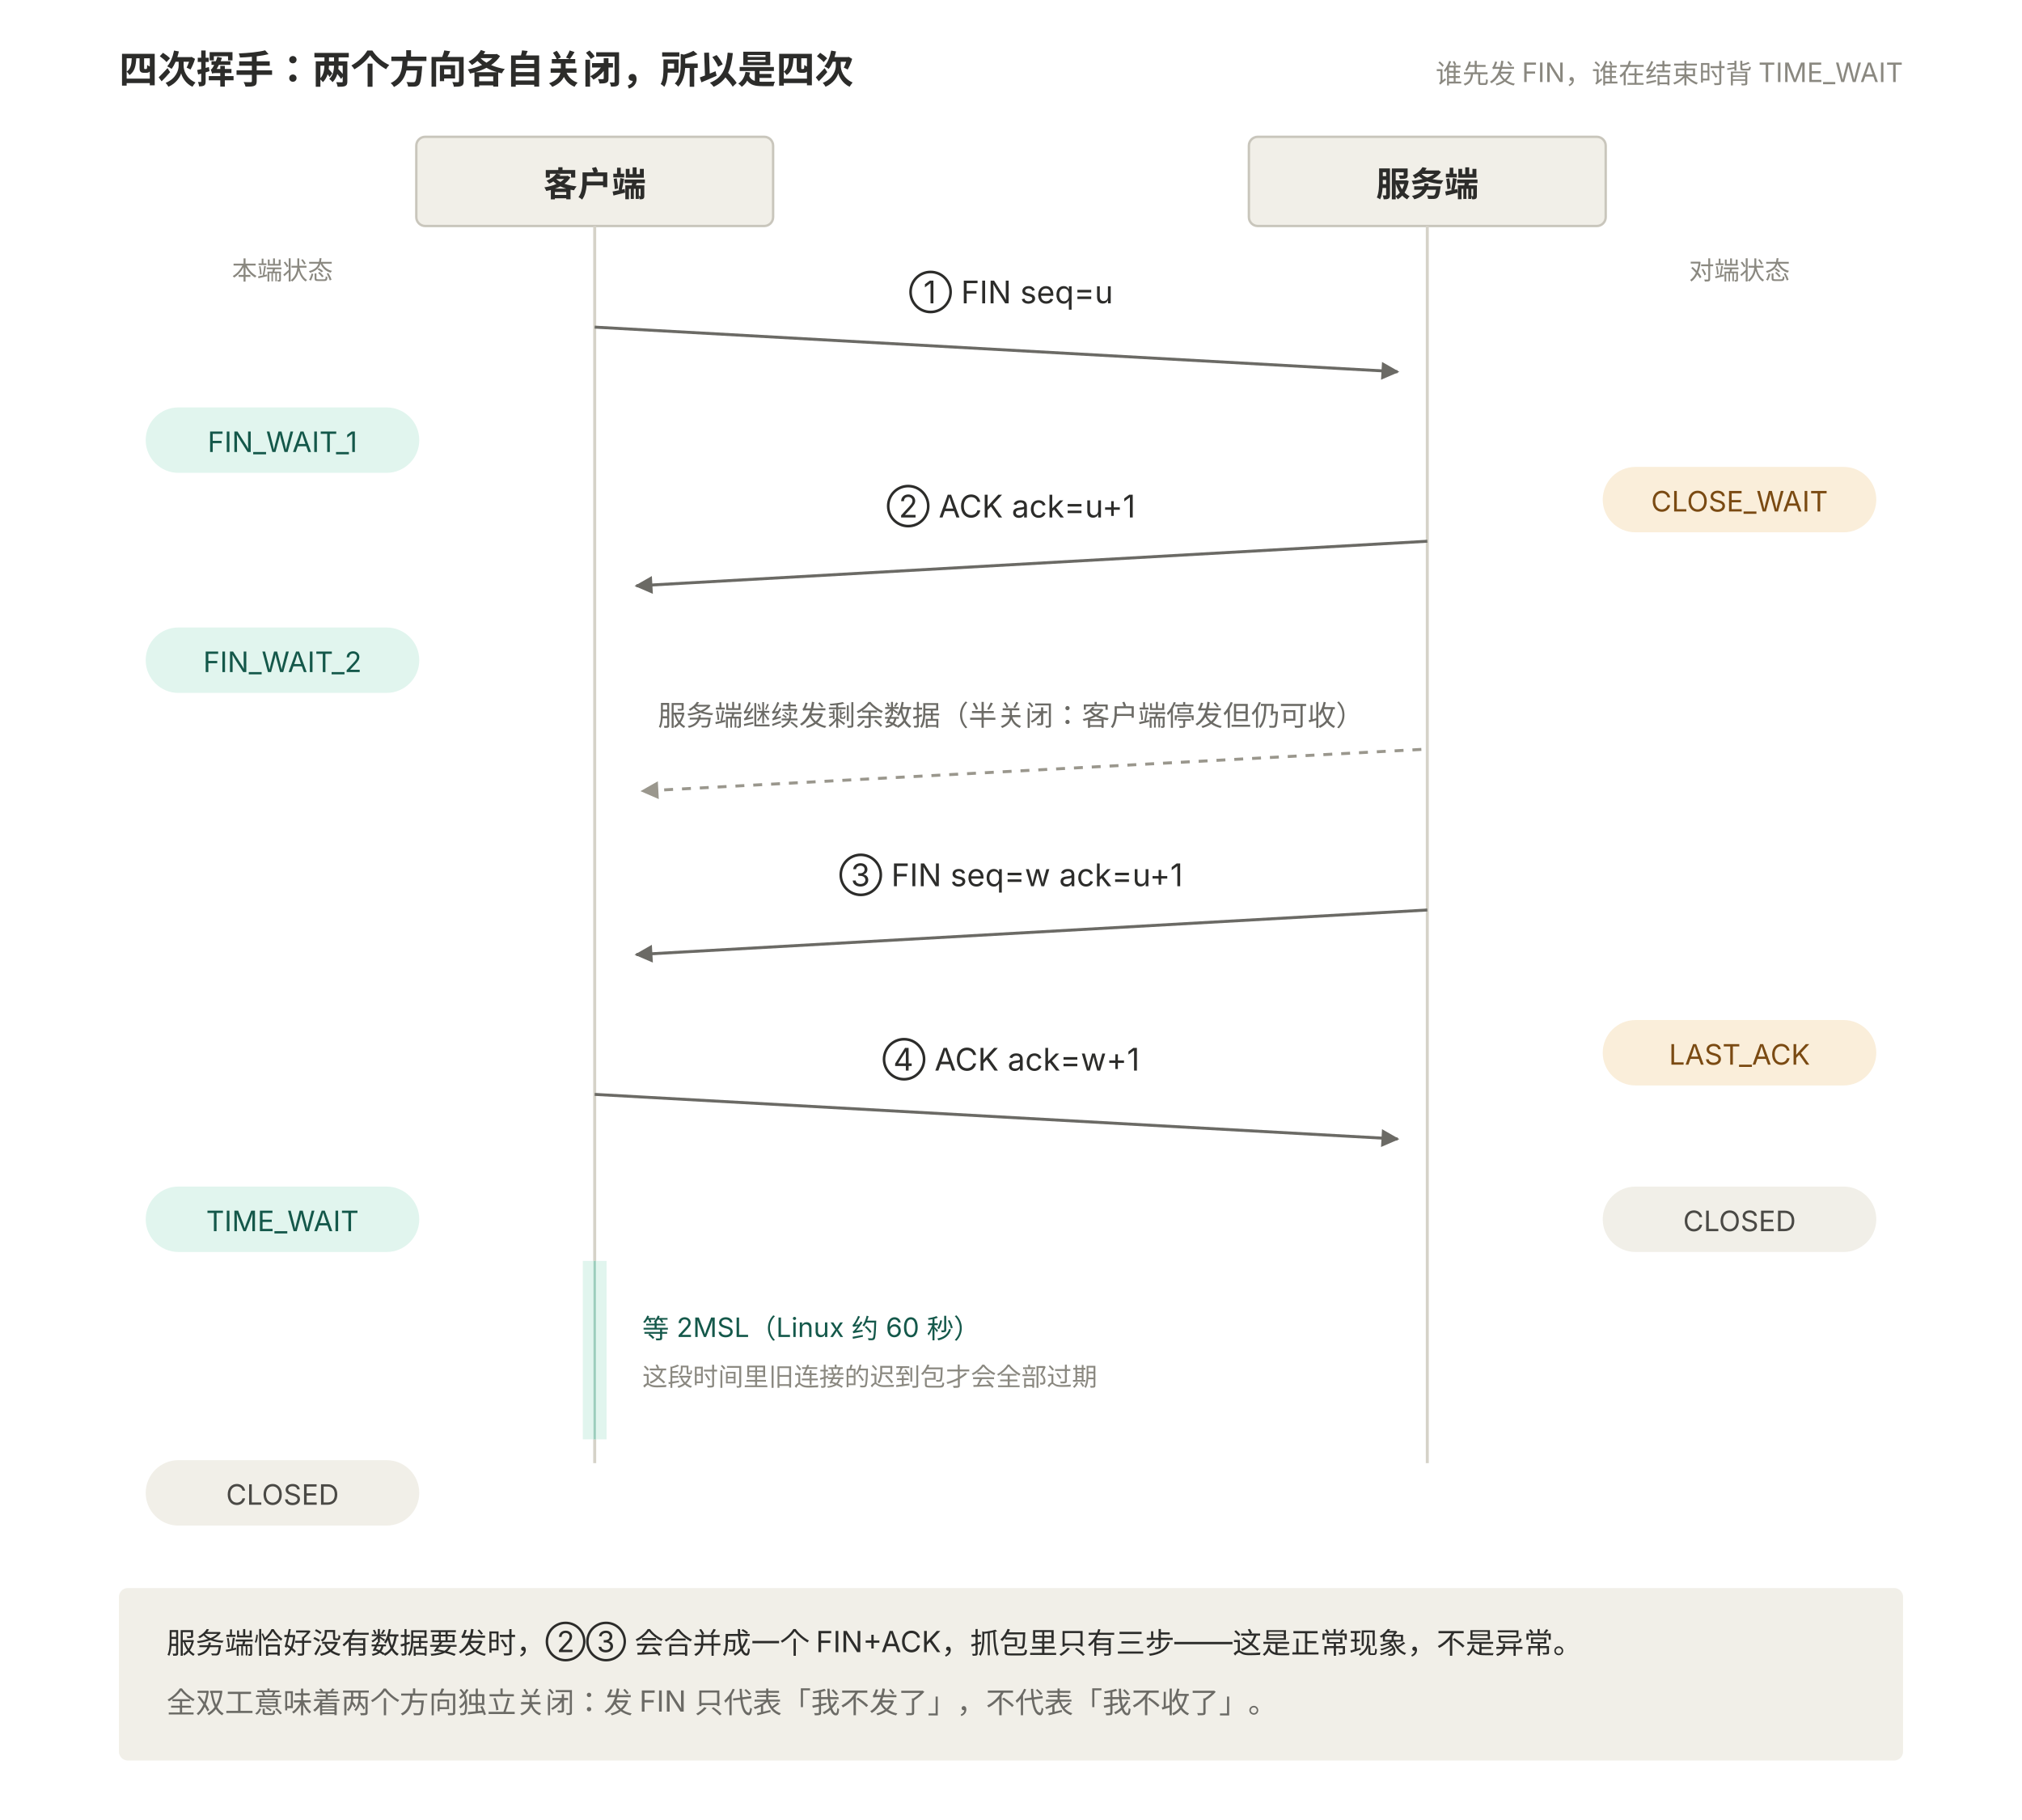
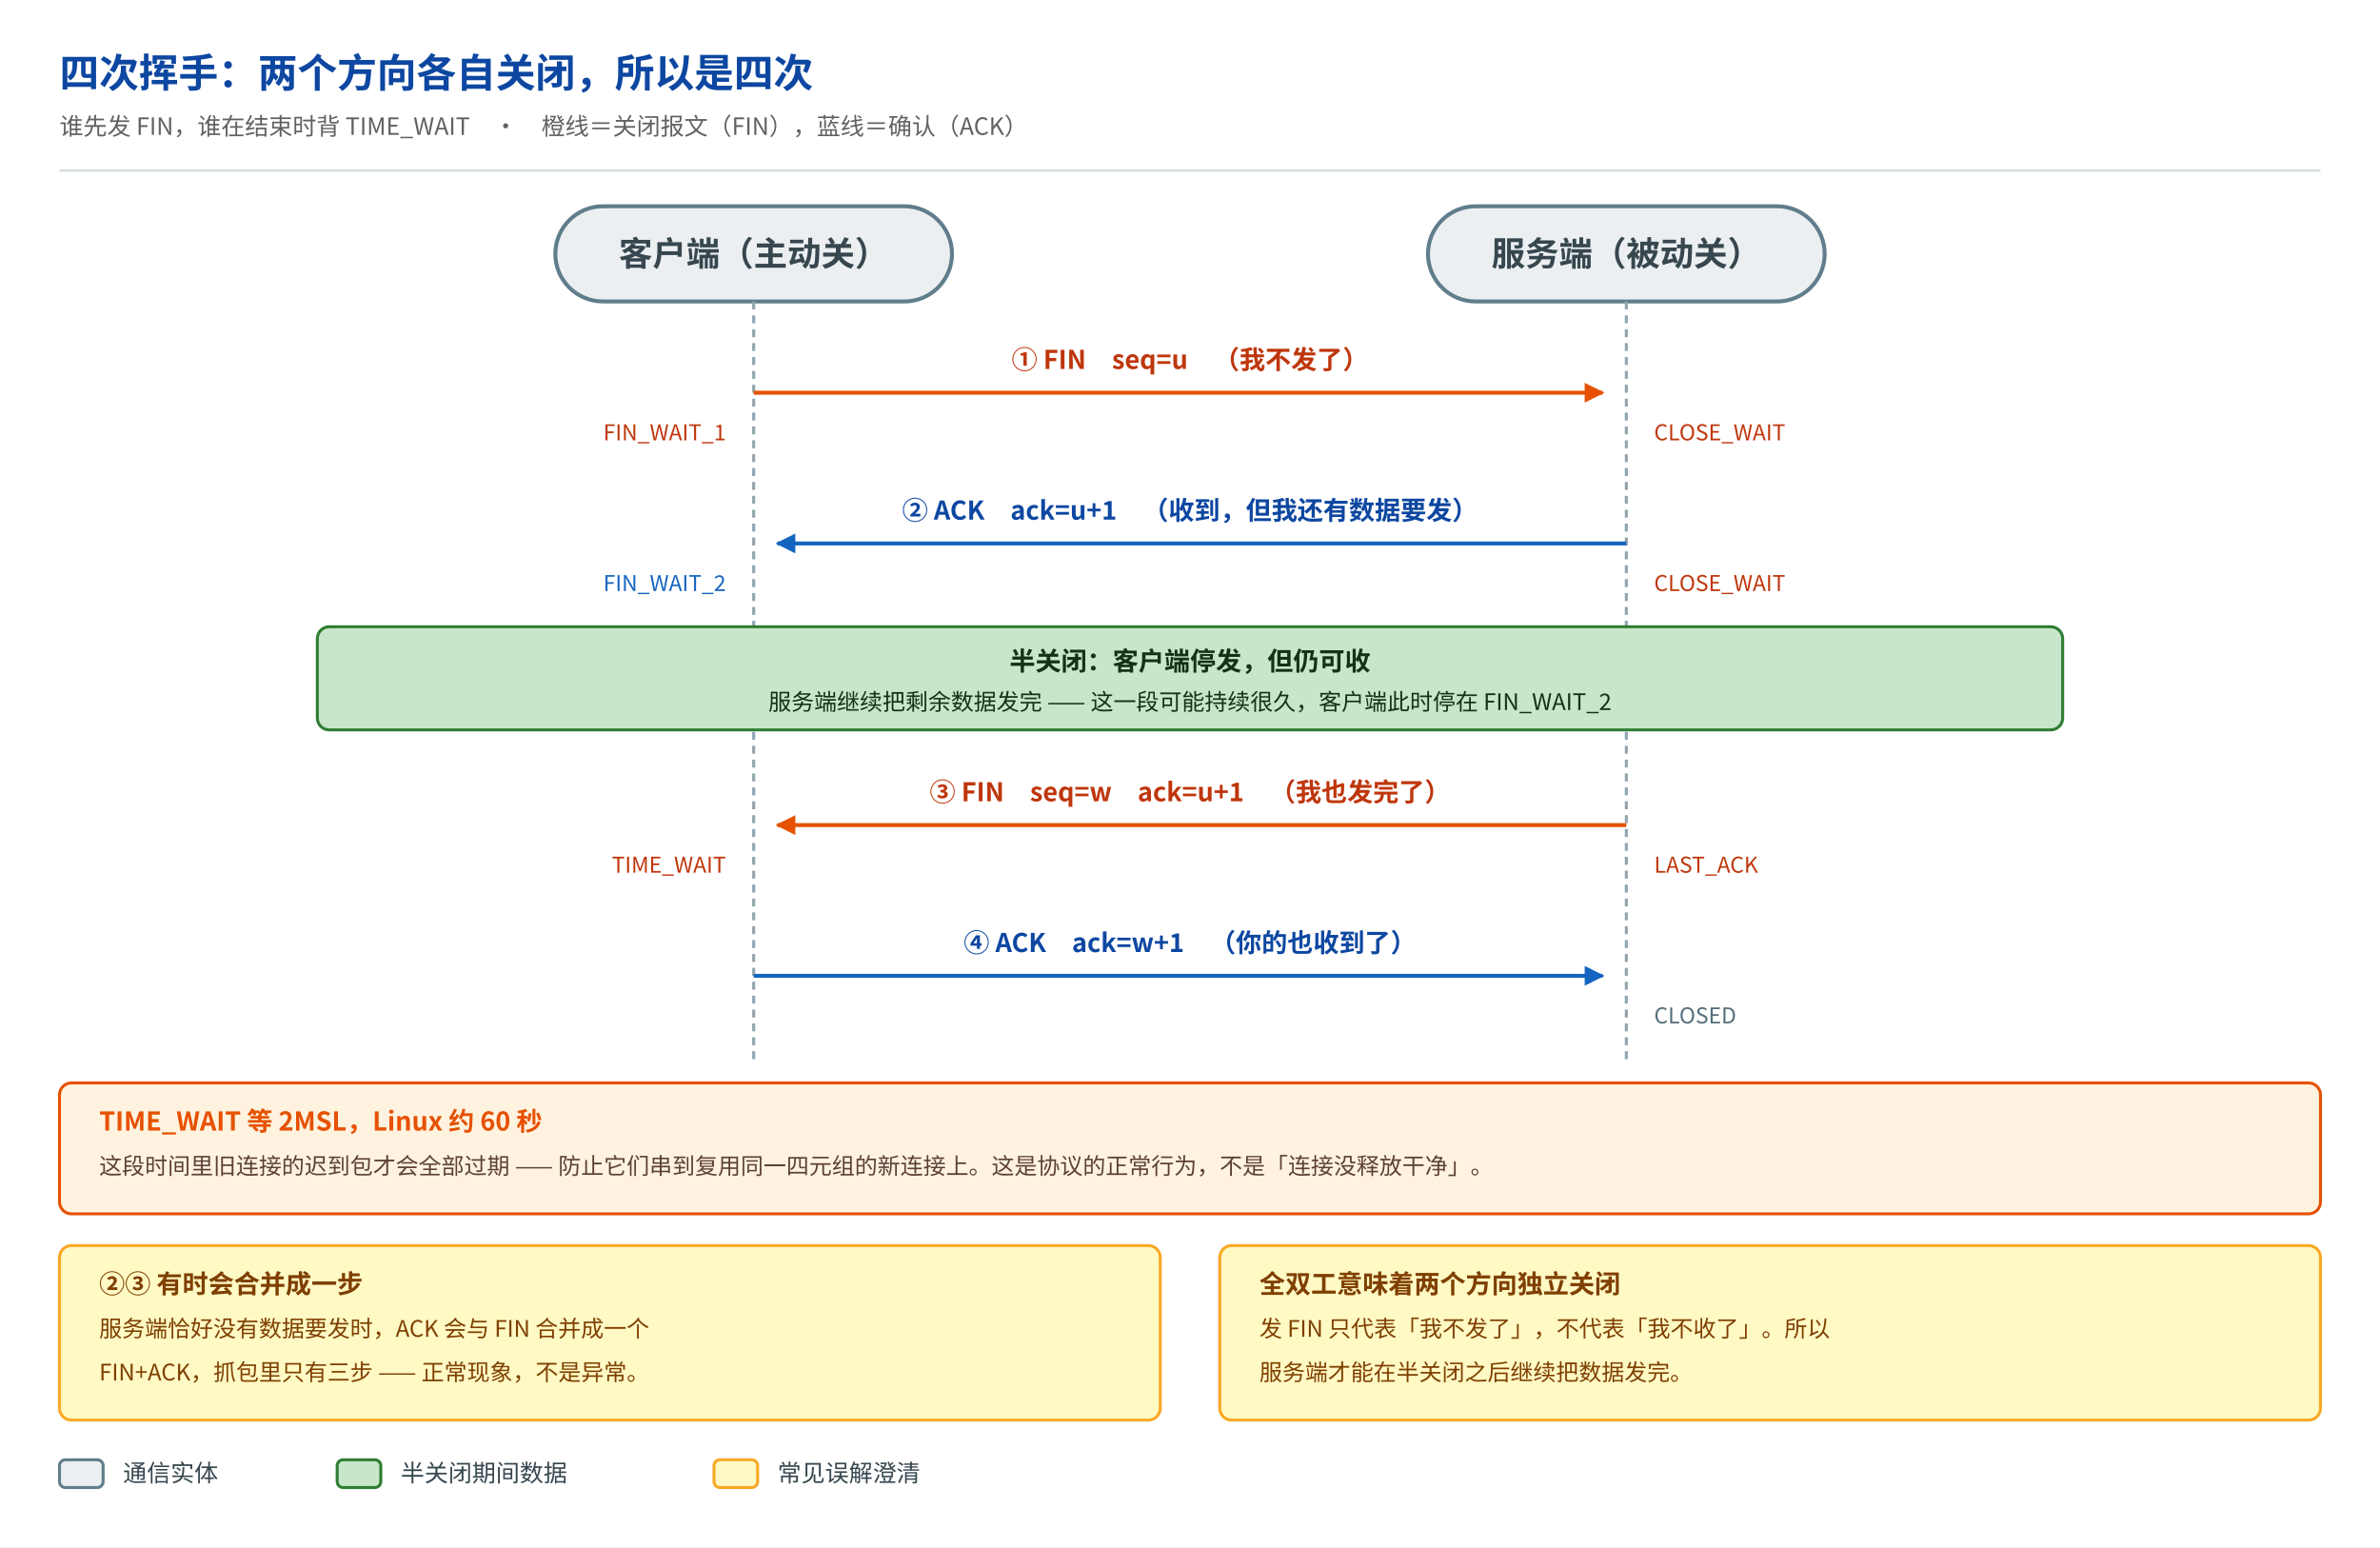
- <svg xmlns="http://www.w3.org/2000/svg" viewBox="0 0 1200 1080.0" width="1200" height="1080.0" font-family="-apple-system, 'Segoe UI', 'Microsoft YaHei', 'PingFang SC', sans-serif">
-   <g transform="scale(1.764706)">
-     <rect width="680" height="612" fill="#FFFFFF" />
-     <defs>
-       <marker id="ar3" viewBox="0 0 10 10" refX="9" refY="5" markerWidth="6" markerHeight="6" orient="auto">
-         <path d="M0,0 L10,5 L0,10 Z" fill="#6B6A65" />
-       </marker>
-       <marker id="ar3g" viewBox="0 0 10 10" refX="9" refY="5" markerWidth="6" markerHeight="6" orient="auto">
-         <path d="M0,0 L10,5 L0,10 Z" fill="#9A978D" />
-       </marker>
-     </defs>
-     <g>
-       <text x="40" y="28" font-size="13" font-weight="600" fill="#2C2C2A">四次挥手：两个方向各自关闭，所以是四次</text>
-       <text x="640" y="28" font-size="9" fill="#8A8880" text-anchor="end">谁先发 FIN，谁在结束时背 TIME_WAIT</text>
-       <rect x="140" y="46" width="120" height="30" rx="3" fill="#F1EFE8" stroke="#C9C6BC" stroke-width="0.8" />
-       <text x="200" y="66" font-size="11.5" font-weight="600" fill="#2C2C2A" text-anchor="middle">客户端</text>
-       <rect x="420" y="46" width="120" height="30" rx="3" fill="#F1EFE8" stroke="#C9C6BC" stroke-width="0.8" />
-       <text x="480" y="66" font-size="11.5" font-weight="600" fill="#2C2C2A" text-anchor="middle">服务端</text>
-       <line x1="200" y1="76" x2="200" y2="492" stroke="#D5D2C8" stroke-width="1" />
-       <line x1="480" y1="76" x2="480" y2="492" stroke="#D5D2C8" stroke-width="1" />
-       <text x="95" y="94" font-size="8.5" fill="#8A8880" text-anchor="middle">本端状态</text>
-       <text x="585" y="94" font-size="8.5" fill="#8A8880" text-anchor="middle">对端状态</text>
-       <path d="M200,110 L470,125" stroke="#6B6A65" stroke-width="1" fill="none" marker-end="url(#ar3)" />
-       <text x="340" y="102" font-size="10.5" fill="#2C2C2A" text-anchor="middle">① FIN   seq=u</text>
-       <rect x="49" y="137" width="92" height="22" rx="11" fill="#E1F5EE" />
-       <text x="95" y="152" font-size="9.5" fill="#14584A" text-anchor="middle">FIN_WAIT_1</text>
-       <path d="M480,182 L214,197" stroke="#6B6A65" stroke-width="1" fill="none" marker-end="url(#ar3)" />
-       <text x="340" y="174" font-size="10.5" fill="#2C2C2A" text-anchor="middle">② ACK   ack=u+1</text>
-       <rect x="539" y="157" width="92" height="22" rx="11" fill="#FAEEDA" />
-       <text x="585" y="172" font-size="9.5" fill="#7A4A12" text-anchor="middle">CLOSE_WAIT</text>
-       <rect x="49" y="211" width="92" height="22" rx="11" fill="#E1F5EE" />
-       <text x="95" y="226" font-size="9.5" fill="#14584A" text-anchor="middle">FIN_WAIT_2</text>
-       <path d="M478,252 L216,266" stroke="#9A978D" stroke-width="1" stroke-dasharray="3 3" fill="none" marker-end="url(#ar3g)" />
-       <text x="340" y="244" font-size="9.5" fill="#6B6A65" text-anchor="middle">服务端继续发剩余数据（半关闭：客户端停发但仍可收）</text>
-       <path d="M480,306 L214,321" stroke="#6B6A65" stroke-width="1" fill="none" marker-end="url(#ar3)" />
-       <text x="340" y="298" font-size="10.5" fill="#2C2C2A" text-anchor="middle">③ FIN   seq=w  ack=u+1</text>
-       <rect x="539" y="343" width="92" height="22" rx="11" fill="#FAEEDA" />
-       <text x="585" y="358" font-size="9.5" fill="#7A4A12" text-anchor="middle">LAST_ACK</text>
-       <path d="M200,368 L470,383" stroke="#6B6A65" stroke-width="1" fill="none" marker-end="url(#ar3)" />
-       <text x="340" y="360" font-size="10.5" fill="#2C2C2A" text-anchor="middle">④ ACK   ack=w+1</text>
-       <rect x="49" y="399" width="92" height="22" rx="11" fill="#E1F5EE" />
-       <text x="95" y="414" font-size="9.5" fill="#14584A" text-anchor="middle">TIME_WAIT</text>
-       <rect x="539" y="399" width="92" height="22" rx="11" fill="#F1EFE8" />
-       <text x="585" y="414" font-size="9.5" fill="#4A4945" text-anchor="middle">CLOSED</text>
-       <rect x="196" y="424" width="8" height="60" fill="#E1F5EE" />
-       <line x1="200" y1="424" x2="200" y2="484" stroke="#9CCDBC" stroke-width="0.8" />
-       <text x="216" y="450" font-size="9" fill="#14584A">等 2MSL（Linux 约 60 秒）</text>
-       <text x="216" y="466" font-size="8.5" fill="#8A8880">这段时间里旧连接的迟到包才会全部过期</text>
-       <rect x="49" y="491" width="92" height="22" rx="11" fill="#F1EFE8" />
-       <text x="95" y="506" font-size="9.5" fill="#4A4945" text-anchor="middle">CLOSED</text>
-       <rect x="40" y="534" width="600" height="58" rx="3" fill="#F1EFE8" />
-       <text x="56" y="556" font-size="9.8" fill="#2C2C2A">服务端恰好没有数据要发时，②③ 会合并成一个 FIN+ACK，抓包里只有三步——这是正常现象，不是异常。</text>
-       <text x="56" y="576" font-size="9.8" fill="#6B6A65">全双工意味着两个方向独立关闭：发 FIN 只代表「我不发了」，不代表「我不收了」。</text>
-     </g>
-   </g>
+ <svg xmlns="http://www.w3.org/2000/svg" width="1200" height="780" viewBox="0 0 1200 780">
+   <defs>
+     <marker id="arrowOrange" markerWidth="10" markerHeight="10" refX="9" refY="5" orient="auto" markerUnits="userSpaceOnUse">
+       <path d="M 0 0 L 10 5 L 0 10 z" fill="#e65100" />
+     </marker>
+     <marker id="arrowBlue" markerWidth="10" markerHeight="10" refX="9" refY="5" orient="auto" markerUnits="userSpaceOnUse">
+       <path d="M 0 0 L 10 5 L 0 10 z" fill="#1565c0" />
+     </marker>
+   </defs>
+   <rect x="0" y="0" width="1200" height="780" fill="#ffffff" />
+   <text x="30" y="44" font-size="20" font-weight="bold" fill="#0d47a1" font-family="Microsoft YaHei, PingFang SC, Noto Sans CJK SC, sans-serif">四次挥手：两个方向各自关闭，所以是四次</text>
+   <text x="30" y="68" font-size="12" fill="#616161" font-family="Microsoft YaHei, PingFang SC, Noto Sans CJK SC, sans-serif">谁先发 FIN，谁在结束时背 TIME_WAIT　·　橙线＝关闭报文（FIN），蓝线＝确认（ACK）</text>
+   <line x1="30" y1="86" x2="1170" y2="86" stroke="#cfd8dc" stroke-width="1" />
+   <rect x="280" y="104" width="200" height="48" rx="24" fill="#eceff1" stroke="#607d8b" stroke-width="2" />
+   <text x="380" y="134" font-size="17" font-weight="bold" fill="#37474f" text-anchor="middle" font-family="Microsoft YaHei, PingFang SC, Noto Sans CJK SC, sans-serif">客户端（主动关）</text>
+   <rect x="720" y="104" width="200" height="48" rx="24" fill="#eceff1" stroke="#607d8b" stroke-width="2" />
+   <text x="820" y="134" font-size="17" font-weight="bold" fill="#37474f" text-anchor="middle" font-family="Microsoft YaHei, PingFang SC, Noto Sans CJK SC, sans-serif">服务端（被动关）</text>
+   <line x1="380" y1="152" x2="380" y2="536" stroke="#90a4ae" stroke-width="1.5" stroke-dasharray="4 3" />
+   <line x1="820" y1="152" x2="820" y2="536" stroke="#90a4ae" stroke-width="1.5" stroke-dasharray="4 3" />
+   <text x="600" y="186" font-size="13" font-weight="bold" fill="#bf360c" text-anchor="middle" font-family="Microsoft YaHei, PingFang SC, Noto Sans CJK SC, sans-serif">① FIN　seq=u　（我不发了）</text>
+   <line x1="380" y1="198" x2="808" y2="198" stroke="#e65100" stroke-width="2" marker-end="url(#arrowOrange)" />
+   <text x="366" y="222" font-size="11" fill="#bf360c" text-anchor="end" font-family="Microsoft YaHei, PingFang SC, Noto Sans CJK SC, sans-serif">FIN_WAIT_1</text>
+   <text x="834" y="222" font-size="11" fill="#bf360c" text-anchor="start" font-family="Microsoft YaHei, PingFang SC, Noto Sans CJK SC, sans-serif">CLOSE_WAIT</text>
+   <text x="600" y="262" font-size="13" font-weight="bold" fill="#0d47a1" text-anchor="middle" font-family="Microsoft YaHei, PingFang SC, Noto Sans CJK SC, sans-serif">② ACK　ack=u+1　（收到，但我还有数据要发）</text>
+   <line x1="820" y1="274" x2="392" y2="274" stroke="#1565c0" stroke-width="2" marker-end="url(#arrowBlue)" />
+   <text x="366" y="298" font-size="11" fill="#1565c0" text-anchor="end" font-family="Microsoft YaHei, PingFang SC, Noto Sans CJK SC, sans-serif">FIN_WAIT_2</text>
+   <text x="834" y="298" font-size="11" fill="#bf360c" text-anchor="start" font-family="Microsoft YaHei, PingFang SC, Noto Sans CJK SC, sans-serif">CLOSE_WAIT</text>
+   <rect x="160" y="316" width="880" height="52" rx="6" fill="#c8e6c9" stroke="#2e7d32" stroke-width="1.5" />
+   <text x="600" y="338" font-size="13" font-weight="bold" fill="#123314" text-anchor="middle" font-family="Microsoft YaHei, PingFang SC, Noto Sans CJK SC, sans-serif">半关闭：客户端停发，但仍可收</text>
+   <text x="600" y="358" font-size="11.5" fill="#123314" text-anchor="middle" font-family="Microsoft YaHei, PingFang SC, Noto Sans CJK SC, sans-serif">服务端继续把剩余数据发完 —— 这一段可能持续很久，客户端此时停在 FIN_WAIT_2</text>
+   <text x="600" y="404" font-size="13" font-weight="bold" fill="#bf360c" text-anchor="middle" font-family="Microsoft YaHei, PingFang SC, Noto Sans CJK SC, sans-serif">③ FIN　seq=w　ack=u+1　（我也发完了）</text>
+   <line x1="820" y1="416" x2="392" y2="416" stroke="#e65100" stroke-width="2" marker-end="url(#arrowOrange)" />
+   <text x="366" y="440" font-size="11" fill="#bf360c" text-anchor="end" font-family="Microsoft YaHei, PingFang SC, Noto Sans CJK SC, sans-serif">TIME_WAIT</text>
+   <text x="834" y="440" font-size="11" fill="#bf360c" text-anchor="start" font-family="Microsoft YaHei, PingFang SC, Noto Sans CJK SC, sans-serif">LAST_ACK</text>
+   <text x="600" y="480" font-size="13" font-weight="bold" fill="#0d47a1" text-anchor="middle" font-family="Microsoft YaHei, PingFang SC, Noto Sans CJK SC, sans-serif">④ ACK　ack=w+1　（你的也收到了）</text>
+   <line x1="380" y1="492" x2="808" y2="492" stroke="#1565c0" stroke-width="2" marker-end="url(#arrowBlue)" />
+   <text x="834" y="516" font-size="11" fill="#546e7a" text-anchor="start" font-family="Microsoft YaHei, PingFang SC, Noto Sans CJK SC, sans-serif">CLOSED</text>
+   <rect x="30" y="546" width="1140" height="66" rx="6" fill="#fff3e0" stroke="#e65100" stroke-width="1.5" />
+   <text x="50" y="570" font-size="13" font-weight="bold" fill="#e65100" font-family="Microsoft YaHei, PingFang SC, Noto Sans CJK SC, sans-serif">TIME_WAIT 等 2MSL，Linux 约 60 秒</text>
+   <text x="50" y="592" font-size="11.5" fill="#5d4037" font-family="Microsoft YaHei, PingFang SC, Noto Sans CJK SC, sans-serif">这段时间里旧连接的迟到包才会全部过期 —— 防止它们串到复用同一四元组的新连接上。这是协议的正常行为，不是「连接没释放干净」。</text>
+   <rect x="30" y="628" width="555" height="88" rx="6" fill="#fff9c4" stroke="#f9a825" stroke-width="1.5" />
+   <text x="50" y="652" font-size="13" font-weight="bold" fill="#7f3f00" font-family="Microsoft YaHei, PingFang SC, Noto Sans CJK SC, sans-serif">②③ 有时会合并成一步</text>
+   <text x="50" y="674" font-size="11.5" fill="#7f3f00" font-family="Microsoft YaHei, PingFang SC, Noto Sans CJK SC, sans-serif">服务端恰好没有数据要发时，ACK 会与 FIN 合并成一个</text>
+   <text x="50" y="696" font-size="11.5" fill="#7f3f00" font-family="Microsoft YaHei, PingFang SC, Noto Sans CJK SC, sans-serif">FIN+ACK，抓包里只有三步 —— 正常现象，不是异常。</text>
+   <rect x="615" y="628" width="555" height="88" rx="6" fill="#fff9c4" stroke="#f9a825" stroke-width="1.5" />
+   <text x="635" y="652" font-size="13" font-weight="bold" fill="#7f3f00" font-family="Microsoft YaHei, PingFang SC, Noto Sans CJK SC, sans-serif">全双工意味着两个方向独立关闭</text>
+   <text x="635" y="674" font-size="11.5" fill="#7f3f00" font-family="Microsoft YaHei, PingFang SC, Noto Sans CJK SC, sans-serif">发 FIN 只代表「我不发了」，不代表「我不收了」。所以</text>
+   <text x="635" y="696" font-size="11.5" fill="#7f3f00" font-family="Microsoft YaHei, PingFang SC, Noto Sans CJK SC, sans-serif">服务端才能在半关闭之后继续把数据发完。</text>
+   <rect x="30" y="736" width="22" height="14" rx="3" fill="#eceff1" stroke="#607d8b" stroke-width="1.5" />
+   <text x="62" y="747" font-size="12" fill="#37474f" font-family="Microsoft YaHei, PingFang SC, Noto Sans CJK SC, sans-serif">通信实体</text>
+   <rect x="170" y="736" width="22" height="14" rx="3" fill="#c8e6c9" stroke="#2e7d32" stroke-width="1.5" />
+   <text x="202" y="747" font-size="12" fill="#37474f" font-family="Microsoft YaHei, PingFang SC, Noto Sans CJK SC, sans-serif">半关闭期间数据</text>
+   <rect x="360" y="736" width="22" height="14" rx="3" fill="#fff9c4" stroke="#f9a825" stroke-width="1.5" />
+   <text x="392" y="747" font-size="12" fill="#37474f" font-family="Microsoft YaHei, PingFang SC, Noto Sans CJK SC, sans-serif">常见误解澄清</text>
</svg>
